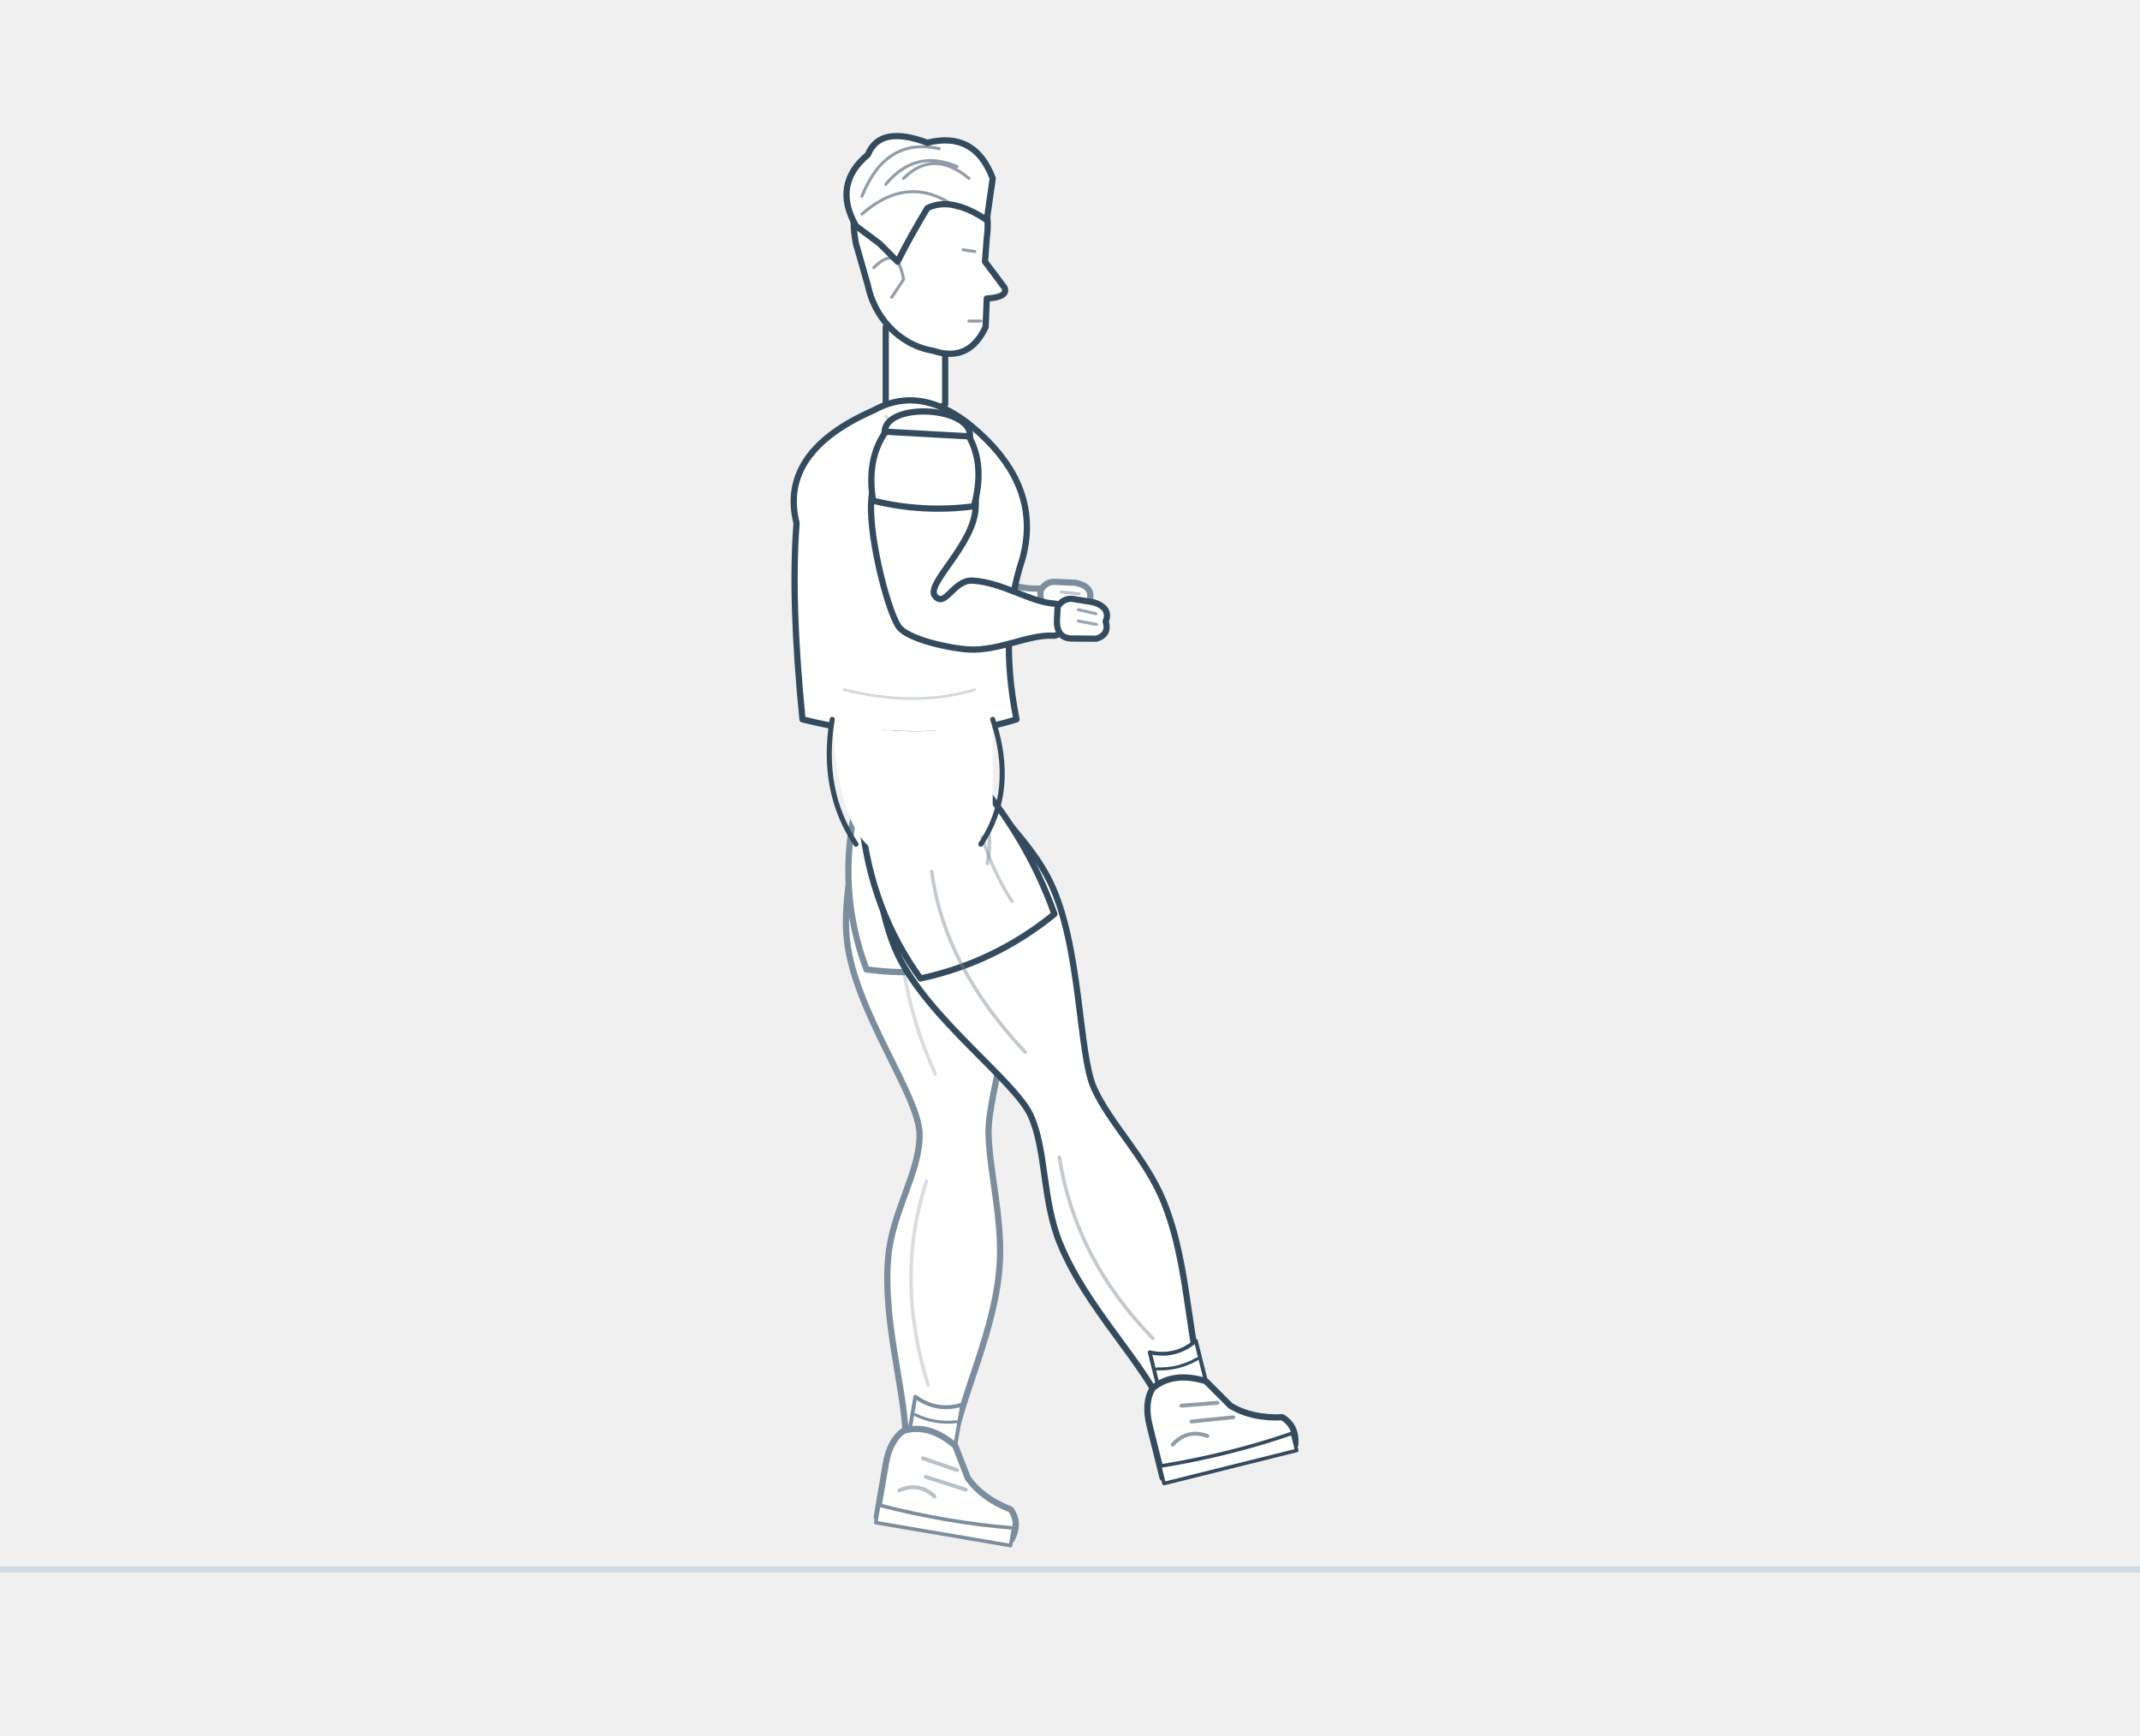
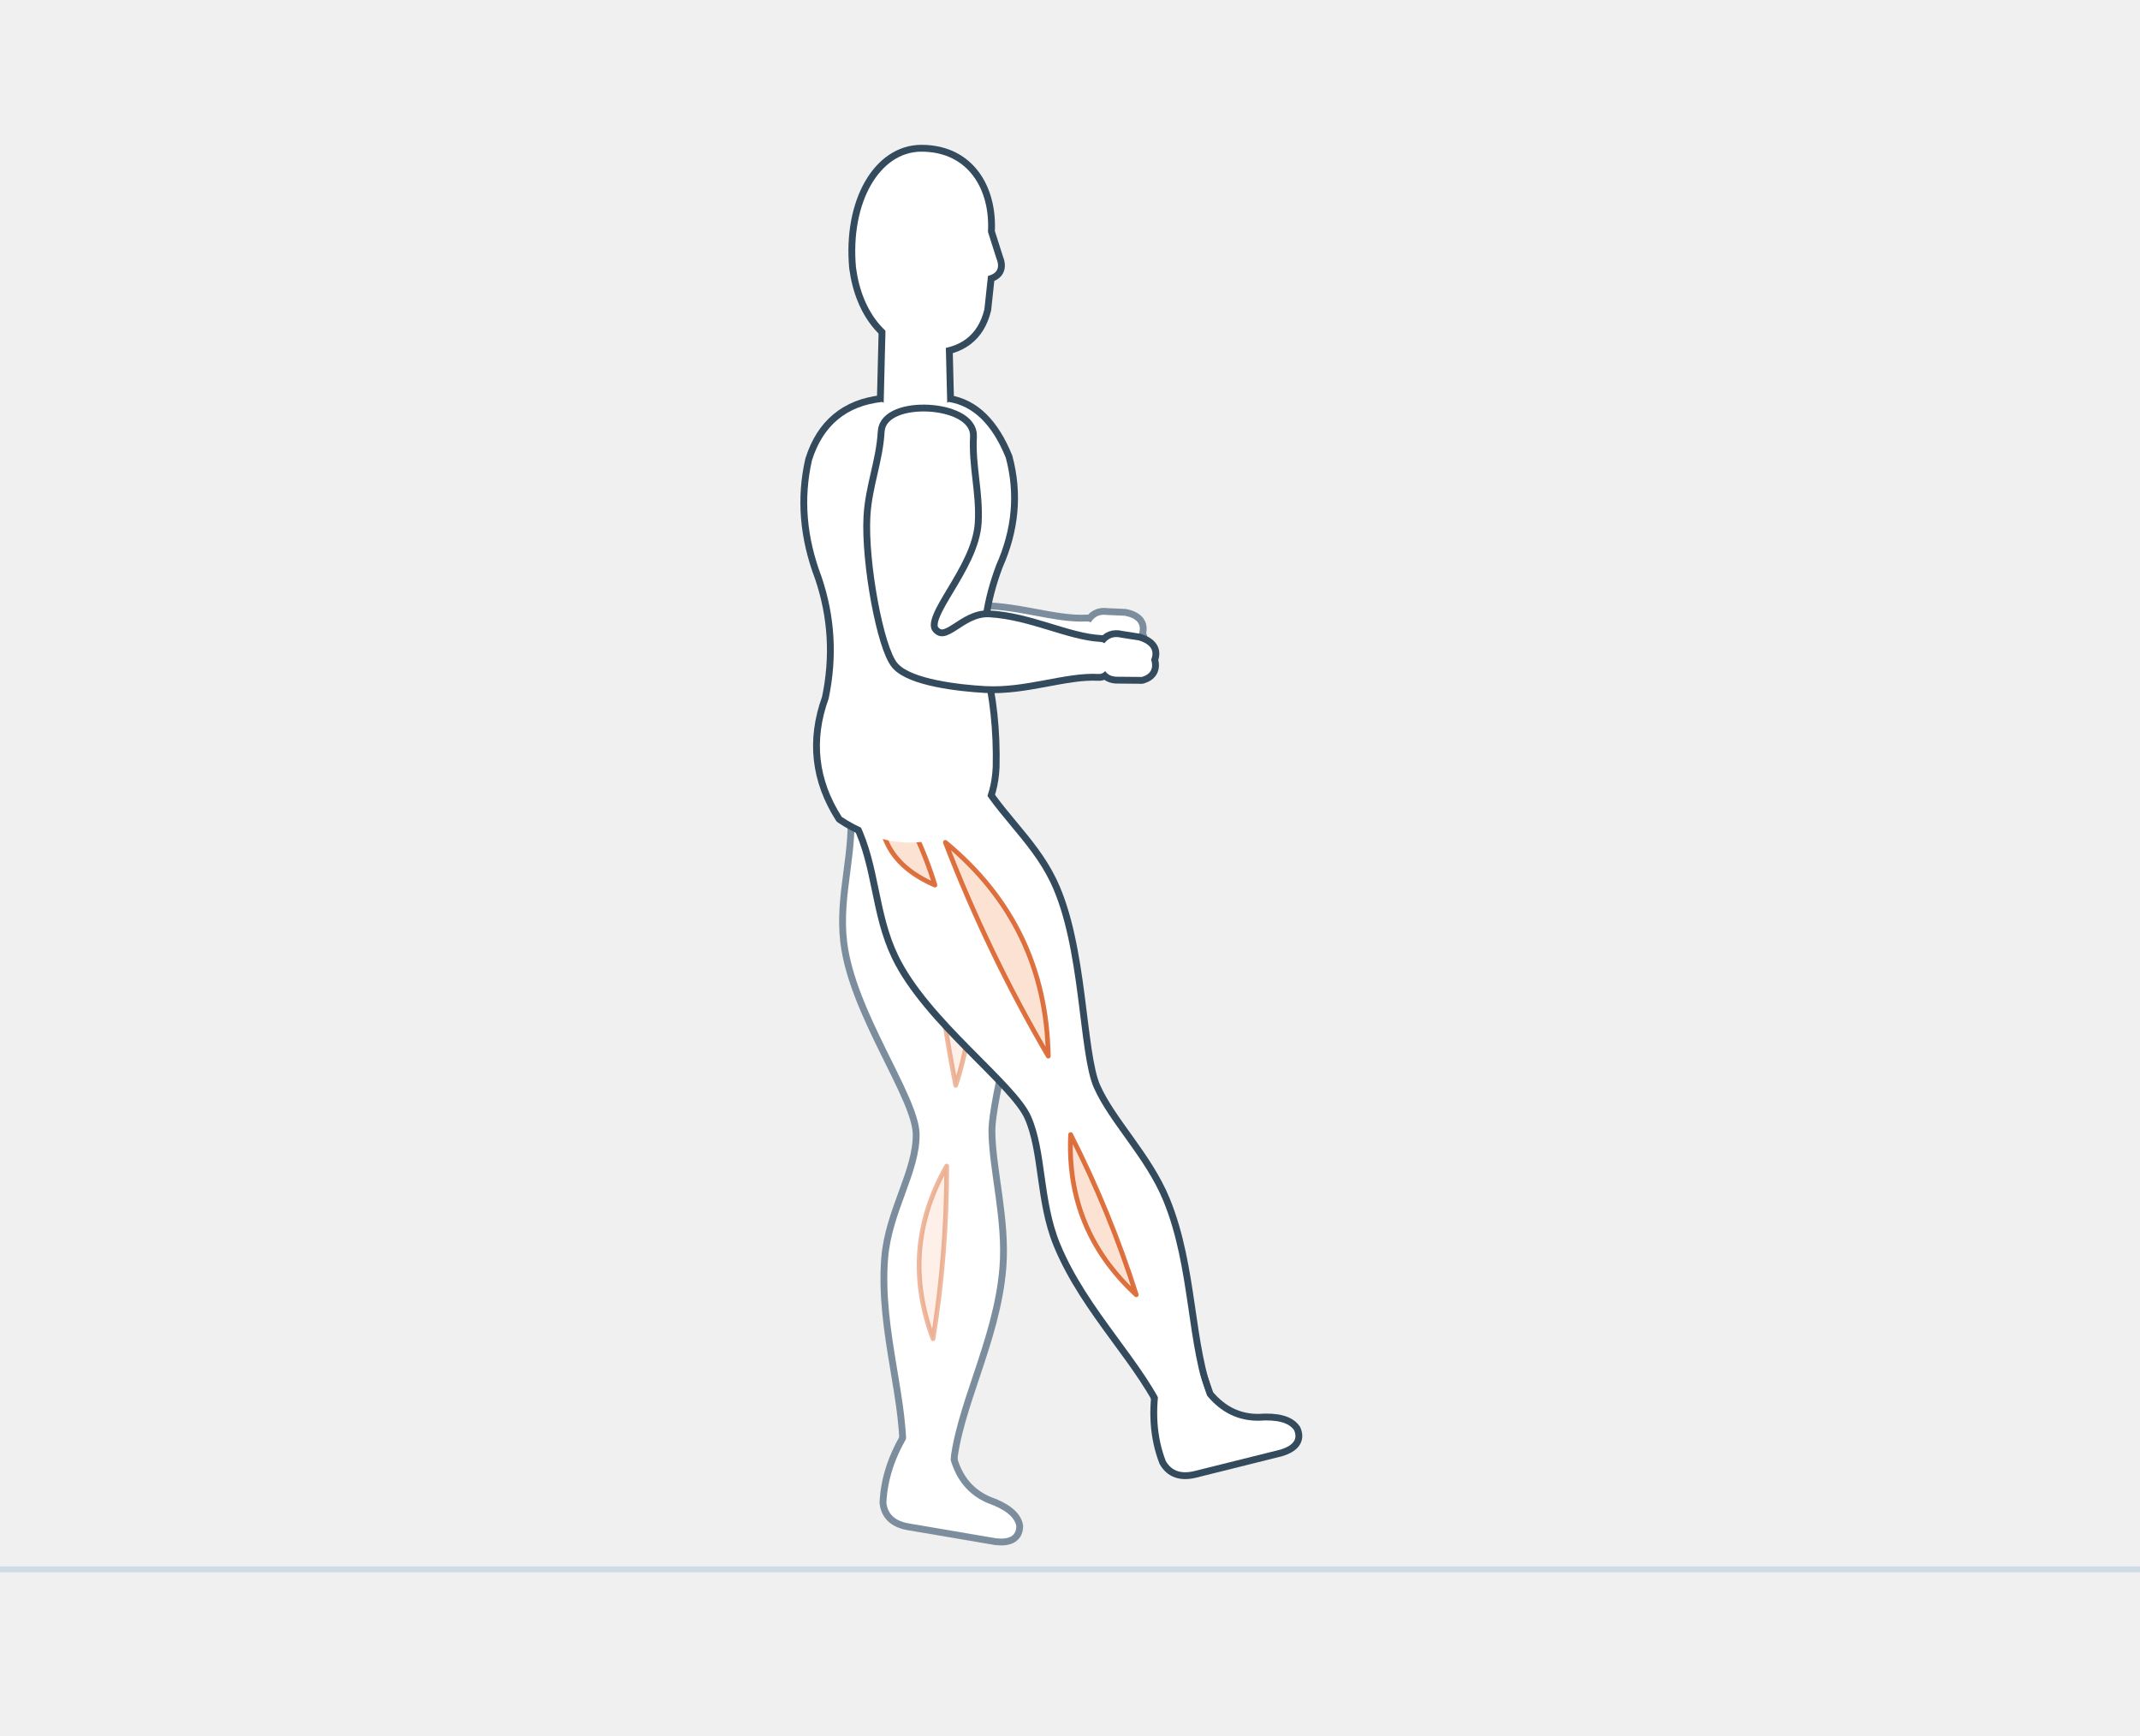
<svg xmlns="http://www.w3.org/2000/svg" viewBox="0 0 360 292">
  <path d="M0 264H360" stroke="#cedbe5" fill="none" />
  <g class="bw-human-athlete bw-human-outline bw-human-natural bw-human-sketch bw-human-side" stroke="#344b5e" stroke-width="1.05" stroke-linecap="round" stroke-linejoin="round">
-     <g class="bw-human-arm bw-human-arm-left" fill="#fff" stroke="#7c8e9d">
-       <path d="M142.811,73.413C143.044,77.606 141.646,81.289 141.879,85.483C142.228,91.773 147.025,104.184 148.996,105.948C150.967,107.712 157.726,108.439 160.941,108.261C165.993,107.980 170.644,104.617 174.778,104.388C177.069,104.260 176.770,98.869 174.478,98.996C170.345,99.226 165.350,96.398 160.298,96.679C157.083,96.857 156.302,101.750 154.331,99.986C152.360,98.223 159.801,90.797 159.452,84.507C159.219,80.313 157.422,76.808 157.189,72.614C156.909,67.582 142.532,68.380 142.811,73.413Z" />
-       <g class="bw-human-sleeve" fill="#fff">
-         <path d="M143.011,73.401Q140.275,78.241 142.162,85.167Q150.737,86.293 159.136,84.224Q160.244,77.132 156.989,72.625Z" />
-       </g>
-       <g class="bw-muscle-traces" data-side="left" />
-       <g class="bw-human-hand" transform="translate(178.123,101.498) rotate(-3.178)">
-         <path d="M-3,-2.2 Q-2,-4 0,-3.6 L3,-3.3 Q6,-2.5 5.2,-.2 Q6,2 3.8,2.8 L-.5,3 Q-3,3 -3,-.2Z" />
-         <path d="M.5,-1.9L3.5,-1.4 M.6,0L3.7,.4" fill="none" stroke-width=".5" opacity=".5" />
+     <g class="bw-silhouette-ink" stroke-width="2.3">
+       <g class="bw-human-arm bw-human-arm-left" fill="#fff" stroke="#7c8e9d">
+         <path d="M142.811,73.413C143.091,78.445 141.733,82.847 142.012,87.879C142.431,95.427 146.672,109.562 149.329,111.939C151.986,114.316 160.056,114.319 164.389,114.079C171.199,113.701 177.527,110.244 183.098,109.935C185.390,109.808 185.090,104.416 182.799,104.543C177.227,104.853 170.555,102.118 163.746,102.497C159.413,102.737 157.320,108.354 154.663,105.977C152.007,103.600 160.004,94.452 159.585,86.903C159.305,81.871 157.468,77.646 157.189,72.614C156.909,67.582 142.532,68.380 142.811,73.413Z" />
+         <g display="none" class="bw-muscle-traces" data-side="left" />
+         <g class="bw-human-hand" transform="translate(186.443,107.045) rotate(-3.178)">
+           <path d="M-3,-2.2 Q-2,-4 0,-3.6 L3,-3.3 Q6,-2.5 5.2,-.2 Q6,2 3.8,2.8 L-.5,3 Q-3,3 -3,-.2Z" />
+         </g>
      </g>
    </g>
-     <g class="bw-human-leg bw-human-leg-left" fill="#fff" stroke="#7c8e9d">
-       <path d="M143.568,135.209C144.477,143.137 141.581,150.354 142.490,158.282C143.853,170.175 154.581,184.305 154.694,190.744C154.807,197.183 150.018,203.857 149.399,211.673C148.427,223.954 153.182,236.127 152.387,246.176C152.139,249.311 159.515,249.895 159.764,246.760C160.559,236.711 167.169,225.437 168.141,213.156C168.759,205.340 166.405,196.979 166.292,190.540C166.179,184.101 172.068,166.939 170.705,155.047C169.796,147.119 165.341,140.745 164.432,132.817C163.594,125.515 142.731,127.907 143.568,135.209Z" />
-       <g class="bw-human-shorts" fill="#fff">
-         <path d="M144.065,135.152Q140.688,149.596 145.756,163.071Q157.523,164.742 168.607,160.452Q169.500,146.293 163.935,132.874Z" />
-         <path d="M162.648,139.207Q161.711,148.591 163.563,155.969" fill="none" opacity=".28" stroke-width=".55" />
-       </g>
-       <g class="bw-muscle-traces" data-side="left">
-         <g data-muscle="quadriceps">
-           <path d="M152.448,146.813Q149.234,162.673 157.337,180.677" fill="none" stroke="#718392" stroke-width=".6" opacity="0.27" />
-         </g>
-         <g data-muscle="glutes">
-           <path d="M160.091,134.462Q166.766,140.008 161.714,148.620" fill="none" stroke="#718392" stroke-width=".6" opacity="0.27" />
-         </g>
-         <g data-muscle="calves">
-           <path d="M155.843,198.701Q150.530,215.133 156.138,232.991" fill="none" stroke="#718392" stroke-width=".6" opacity="0.27" />
+     <g class="bw-silhouette-fill" stroke="none">
+       <g class="bw-human-arm bw-human-arm-left" fill="#fff" stroke="none">
+         <path d="M142.811,73.413C143.091,78.445 141.733,82.847 142.012,87.879C142.431,95.427 146.672,109.562 149.329,111.939C151.986,114.316 160.056,114.319 164.389,114.079C171.199,113.701 177.527,110.244 183.098,109.935C185.390,109.808 185.090,104.416 182.799,104.543C177.227,104.853 170.555,102.118 163.746,102.497C159.413,102.737 157.320,108.354 154.663,105.977C152.007,103.600 160.004,94.452 159.585,86.903C159.305,81.871 157.468,77.646 157.189,72.614C156.909,67.582 142.532,68.380 142.811,73.413Z" />
+         <g class="bw-muscle-traces" data-side="left" />
+         <g class="bw-human-hand" transform="translate(186.443,107.045) rotate(-3.178)">
+           <path d="M-3,-2.2 Q-2,-4 0,-3.6 L3,-3.3 Q6,-2.5 5.2,-.2 Q6,2 3.8,2.8 L-.5,3 Q-3,3 -3,-.2Z" />
        </g>
      </g>
-       <g class="bw-human-shoe" transform="translate(156.075,246.468) rotate(9.670)" fill="#fff">
-         <path d="M-4,-11Q0,-9 4,-11L4,-3Q0,-1 -4,-3Z" fill="#fff" stroke-width=".65" />
-         <path d="M-3.5,-8Q0,-7 3.5,-8" fill="none" stroke-width=".5" />
-         <path d="M-5,-5 Q-1,-7 4,-4 L7,1 Q10,4 15,5 Q17,7 16,10 L-7,10 L-7,1 Q-7,-3 -5,-5Z" />
-         <path d="M-7,8 Q5,9 16,8 L16,11 L-7,11Z" fill="#fff" stroke-width=".6" />
-         <path d="M-1,-1L5,0 M0,2L7,3 M-4,5Q-1,3 2,5" fill="none" stroke-width=".65" opacity=".55" />
+     </g>
+     <g class="bw-silhouette-ink" stroke-width="2.3">
+       <g class="bw-human-leg bw-human-leg-left" fill="#fff" stroke="#7c8e9d">
+         <path d="M143.568,135.209C144.477,143.137 141.581,150.354 142.490,158.282C143.853,170.175 154.581,184.305 154.694,190.744C154.807,197.183 150.018,203.857 149.399,211.673C148.427,223.954 153.182,236.127 152.387,246.176C152.139,249.311 159.515,249.895 159.764,246.760C160.559,236.711 167.169,225.437 168.141,213.156C168.759,205.340 166.405,196.979 166.292,190.540C166.179,184.101 172.068,166.939 170.705,155.047C169.796,147.119 165.341,140.745 164.432,132.817C163.594,125.515 142.731,127.907 143.568,135.209Z" />
+         <g display="none" class="bw-muscle-traces" data-side="left">
+           <g data-muscle="quadriceps">
+             <path d="M156.231,142.937Q167.644,161.709 160.776,182.578Q156.904,162.941 156.231,142.937Z" fill="#f59e6b" fill-opacity="0.16" stroke="#d9622b" stroke-width=".8" stroke-opacity="0.45" />
+           </g>
+           <g data-muscle="glutes">
+             <path d="M150.003,129.882Q142.762,140.465 152.211,149.136Q152.568,139.341 150.003,129.882Z" fill="#f59e6b" fill-opacity="0.16" stroke="#d9622b" stroke-width=".8" stroke-opacity="0.45" />
+           </g>
+           <g data-muscle="calves">
+             <path d="M159.254,196.162Q151.326,210.140 156.956,225.191Q159.291,210.770 159.254,196.162Z" fill="#f59e6b" fill-opacity="0.16" stroke="#d9622b" stroke-width=".8" stroke-opacity="0.45" />
+           </g>
+         </g>
+         <g class="bw-human-shoe bw-human-foot" transform="translate(156.075,246.468) rotate(9.670)" fill="#fff">
+           <path d="M-3.4,-6 Q-6.6,1 -5.8,7.4 Q-5,10.2 -1.5,10.2 L13.4,10.2 Q16.8,10 16.4,7.6 Q15.6,5.4 11,4.6 Q6,3.4 3.6,-1.6 L3.2,-6 Z" />
+         </g>
      </g>
    </g>
-     <g class="bw-human-torso" transform="translate(154.000,134.013) rotate(0.000)">
-       <g transform="translate(0 -67) rotate(0.000) scale(1) translate(0 67)">
-         <path d="M-5,-79L-5,-65Q0,-62 5,-66L5,-80Z" fill="#fff" />
-         <path d="M-10,-93C-12,-103 -6,-109 1,-108C9,-108 13,-101 12,-94L11.7,-90L15,-85.6Q15.6,-84 12,-83.8L11.8,-79Q9,-73 3,-75C-3,-76 -7,-81 -8,-86Z" fill="#fff" />
-         <path d="M-10,-96Q-14,-103 -8,-108Q-6,-113 2,-110Q10,-112 13,-104L12,-97Q6,-101 2,-99Q-1,-94 -3,-90L-6,-93Z" fill="#fff" />
-         <path d="M-7,-89q4,-4 5,2l-2,3M8,-92l2,.3M9,-80h2M-9,-98q8,-7 16,-1 M-9,-101q4,-10 13,-8 M-5,-103q5,-6 12,-3 M-2,-104q5,-5 11,0" fill="none" stroke-width=".5" opacity=".55" />
-       </g>
-       <g transform="scale(1.000 1)">
-         <path d="M-7,-65 Q2,-70 12,-60 Q21,-51 18,-40 Q14,-28 17,-13 Q1,-8 -19,-13 Q-21,-33 -20,-46 Q-23,-58 -7,-65Z" fill="#fff" />
-         <path d="M-5,-64Q1,-58 6,-63 M-12,-18Q0,-15 10,-18" fill="none" stroke="#71899b" opacity=".32" stroke-width=".45" />
-         <g class="bw-muscle-traces bw-torso-muscles" />
+     <g class="bw-silhouette-fill" stroke="none">
+       <g class="bw-human-leg bw-human-leg-left" fill="#fff" stroke="none">
+         <path d="M143.568,135.209C144.477,143.137 141.581,150.354 142.490,158.282C143.853,170.175 154.581,184.305 154.694,190.744C154.807,197.183 150.018,203.857 149.399,211.673C148.427,223.954 153.182,236.127 152.387,246.176C152.139,249.311 159.515,249.895 159.764,246.760C160.559,236.711 167.169,225.437 168.141,213.156C168.759,205.340 166.405,196.979 166.292,190.540C166.179,184.101 172.068,166.939 170.705,155.047C169.796,147.119 165.341,140.745 164.432,132.817C163.594,125.515 142.731,127.907 143.568,135.209Z" />
+         <g class="bw-muscle-traces" data-side="left">
+           <g data-muscle="quadriceps">
+             <path d="M156.231,142.937Q167.644,161.709 160.776,182.578Q156.904,162.941 156.231,142.937Z" fill="#f59e6b" fill-opacity="0.16" stroke="#d9622b" stroke-width=".8" stroke-opacity="0.45" />
+           </g>
+           <g data-muscle="glutes">
+             <path d="M150.003,129.882Q142.762,140.465 152.211,149.136Q152.568,139.341 150.003,129.882Z" fill="#f59e6b" fill-opacity="0.16" stroke="#d9622b" stroke-width=".8" stroke-opacity="0.45" />
+           </g>
+           <g data-muscle="calves">
+             <path d="M159.254,196.162Q151.326,210.140 156.956,225.191Q159.291,210.770 159.254,196.162Z" fill="#f59e6b" fill-opacity="0.16" stroke="#d9622b" stroke-width=".8" stroke-opacity="0.45" />
+           </g>
+         </g>
+         <g class="bw-human-shoe bw-human-foot" transform="translate(156.075,246.468) rotate(9.670)" fill="#fff">
+           <path d="M-3.4,-6 Q-6.6,1 -5.8,7.4 Q-5,10.2 -1.5,10.2 L13.4,10.2 Q16.8,10 16.4,7.6 Q15.6,5.4 11,4.6 Q6,3.4 3.6,-1.6 L3.2,-6 Z" />
+         </g>
      </g>
    </g>
-     <g class="bw-human-leg bw-human-leg-right" fill="#fff" stroke="#344b5e">
-       <path d="M144.539,138.568C148.001,145.758 147.634,153.526 151.095,160.716C156.287,171.501 170.807,181.847 173.425,187.730C176.043,193.614 175.332,201.890 178.304,209.145C182.974,220.546 192.706,229.268 196.527,238.596C197.719,241.506 204.567,238.701 203.374,235.791C199.554,226.463 200.371,213.420 195.701,202.019C192.729,194.764 186.641,188.898 184.023,183.014C181.404,177.130 181.876,159.183 176.684,148.398C173.223,141.207 166.922,136.649 163.461,129.459C160.273,122.836 141.351,131.945 144.539,138.568Z" />
-       <g class="bw-human-shorts" fill="#fff">
-         <path d="M144.990,138.351Q146.542,153.103 154.852,164.601Q167.416,161.882 177.378,153.757Q172.672,140.524 163.010,129.676Z" />
-         <path d="M163.873,136.080Q166.069,145.252 170.241,151.613" fill="none" opacity=".28" stroke-width=".55" />
-       </g>
-       <g class="bw-muscle-traces" data-side="right">
-         <g data-muscle="quadriceps">
-           <path d="M156.736,146.614Q158.906,162.649 172.472,176.995" fill="none" stroke="#718392" stroke-width=".6" opacity="0.43" />
+     <g class="bw-silhouette-ink" stroke-width="2.3">
+       <g class="bw-human-torso" transform="translate(154.000,134.013) rotate(0.000)">
+         <g transform="translate(0 -67) rotate(0.000) scale(1) translate(0 67)">
+           <path d="M-5,-80L-5.4,-64Q0,-61.5 5.4,-64L5,-80Z" fill="#fff" />
+           <path d="M1,-108.5C9,-108.5 12.6,-102 12.2,-95L13.6,-90.6Q14.6,-88.2 12.2,-87.6L11.6,-82Q10,-75.4 2.6,-75.2C-4.6,-75.6 -9,-81.4 -10,-89C-11,-100 -6,-108.5 1,-108.5Z" fill="#fff" />
        </g>
-         <g data-muscle="glutes">
-           <path d="M159.901,132.438Q168.026,135.485 166.082,145.278" fill="none" stroke="#718392" stroke-width=".6" opacity="0.43" />
-         </g>
-         <g data-muscle="calves">
-           <path d="M178.206,194.662Q180.873,211.724 193.931,225.135" fill="none" stroke="#718392" stroke-width=".6" opacity="0.43" />
+         <g transform="scale(1.000 1)">
+           <path d="M-5.6,-66.4Q-14.6,-65.4 -17.4,-56.6Q-19.6,-47 -15.800,-37Q-12.400,-27 -14.6,-16.5Q-18.4,-6 -12.4,3.4Q-4,9 6,6Q12.6,3.6 13,-5Q13.2,-14 11.2,-22Q10.2,-30 13.6,-39Q17.6,-48 15.2,-57Q11.8,-65.4 5.6,-66.4Q0,-63.2 -5.6,-66.4Z" fill="#fff" />
+           <g display="none" class="bw-muscle-traces bw-torso-muscles" />
        </g>
      </g>
-       <g class="bw-human-shoe" transform="translate(199.951,237.193) rotate(-14.000)" fill="#fff">
-         <path d="M-4,-11Q0,-9 4,-11L4,-3Q0,-1 -4,-3Z" fill="#fff" stroke-width=".65" />
-         <path d="M-3.5,-8Q0,-7 3.5,-8" fill="none" stroke-width=".5" />
-         <path d="M-5,-5 Q-1,-7 4,-4 L7,1 Q10,4 15,5 Q17,7 16,10 L-7,10 L-7,1 Q-7,-3 -5,-5Z" />
-         <path d="M-7,8 Q5,9 16,8 L16,11 L-7,11Z" fill="#fff" stroke-width=".6" />
-         <path d="M-1,-1L5,0 M0,2L7,3 M-4,5Q-1,3 2,5" fill="none" stroke-width=".65" opacity=".55" />
+       <g class="bw-human-leg bw-human-leg-right" fill="#fff" stroke="#344b5e">
+         <path d="M144.539,138.568C148.001,145.758 147.634,153.526 151.095,160.716C156.287,171.501 170.807,181.847 173.425,187.730C176.043,193.614 175.332,201.890 178.304,209.145C182.974,220.546 192.706,229.268 196.527,238.596C197.719,241.506 204.567,238.701 203.374,235.791C199.554,226.463 200.371,213.420 195.701,202.019C192.729,194.764 186.641,188.898 184.023,183.014C181.404,177.130 181.876,159.183 176.684,148.398C173.223,141.207 166.922,136.649 163.461,129.459C160.273,122.836 141.351,131.945 144.539,138.568Z" />
+         <g display="none" class="bw-muscle-traces" data-side="right">
+           <g data-muscle="quadriceps">
+             <path d="M159.037,141.710Q175.980,155.695 176.344,177.661Q166.240,160.384 159.037,141.710Z" fill="#f59e6b" fill-opacity="0.3" stroke="#d9622b" stroke-width=".8" stroke-opacity="0.9" />
+           </g>
+           <g data-muscle="glutes">
+             <path d="M148.868,131.423Q145.503,143.797 157.275,148.885Q154.396,139.516 148.868,131.423Z" fill="#f59e6b" fill-opacity="0.3" stroke="#d9622b" stroke-width=".8" stroke-opacity="0.9" />
+           </g>
+           <g data-muscle="calves">
+             <path d="M180.106,190.858Q179.333,206.909 191.144,217.804Q186.726,203.880 180.106,190.858Z" fill="#f59e6b" fill-opacity="0.3" stroke="#d9622b" stroke-width=".8" stroke-opacity="0.9" />
+           </g>
+         </g>
+         <g class="bw-human-shoe bw-human-foot" transform="translate(199.951,237.193) rotate(-14.000)" fill="#fff">
+           <path d="M-3.4,-6 Q-6.6,1 -5.8,7.4 Q-5,10.2 -1.5,10.2 L13.4,10.2 Q16.8,10 16.4,7.6 Q15.6,5.4 11,4.6 Q6,3.4 3.6,-1.6 L3.2,-6 Z" />
+         </g>
+       </g>
+       <g transform="translate(154.000,134.013) rotate(0.000)" fill="#fff" stroke="none">
+         <path d="M-12,-12Q0,-9 11.6,-12L11.4,3Q3,9.6 -6,7Q-11.4,4 -12,-12Z" />
      </g>
    </g>
-     <g transform="translate(154.000,134.013) rotate(0.000)" fill="#fff" stroke="none">
-       <path d="M-14,-13Q0,-9 13,-13L13,5Q3,14 -7,9Q-13,5 -14,-13Z" />
-       <path d="M-14,-13Q-16,-1 -10,8M13,-13Q17,-1 11,8" fill="none" stroke="#344b5e" stroke-width=".85" />
+     <g class="bw-silhouette-fill" stroke="none">
+       <g class="bw-human-torso" transform="translate(154.000,134.013) rotate(0.000)">
+         <g transform="translate(0 -67) rotate(0.000) scale(1) translate(0 67)">
+           <path d="M-5,-80L-5.4,-64Q0,-61.5 5.4,-64L5,-80Z" fill="#fff" />
+           <path d="M1,-108.5C9,-108.5 12.6,-102 12.2,-95L13.6,-90.6Q14.6,-88.2 12.2,-87.6L11.6,-82Q10,-75.4 2.6,-75.2C-4.6,-75.6 -9,-81.4 -10,-89C-11,-100 -6,-108.5 1,-108.5Z" fill="#fff" />
+         </g>
+         <g transform="scale(1.000 1)">
+           <path d="M-5.6,-66.4Q-14.6,-65.4 -17.4,-56.6Q-19.6,-47 -15.800,-37Q-12.400,-27 -14.6,-16.5Q-18.4,-6 -12.4,3.4Q-4,9 6,6Q12.6,3.6 13,-5Q13.2,-14 11.2,-22Q10.2,-30 13.6,-39Q17.6,-48 15.2,-57Q11.8,-65.4 5.6,-66.4Q0,-63.2 -5.6,-66.4Z" fill="#fff" />
+           <g class="bw-muscle-traces bw-torso-muscles" />
+         </g>
+       </g>
+       <g class="bw-human-leg bw-human-leg-right" fill="#fff" stroke="none">
+         <path d="M144.539,138.568C148.001,145.758 147.634,153.526 151.095,160.716C156.287,171.501 170.807,181.847 173.425,187.730C176.043,193.614 175.332,201.890 178.304,209.145C182.974,220.546 192.706,229.268 196.527,238.596C197.719,241.506 204.567,238.701 203.374,235.791C199.554,226.463 200.371,213.420 195.701,202.019C192.729,194.764 186.641,188.898 184.023,183.014C181.404,177.130 181.876,159.183 176.684,148.398C173.223,141.207 166.922,136.649 163.461,129.459C160.273,122.836 141.351,131.945 144.539,138.568Z" />
+         <g class="bw-muscle-traces" data-side="right">
+           <g data-muscle="quadriceps">
+             <path d="M159.037,141.710Q175.980,155.695 176.344,177.661Q166.240,160.384 159.037,141.710Z" fill="#f59e6b" fill-opacity="0.3" stroke="#d9622b" stroke-width=".8" stroke-opacity="0.9" />
+           </g>
+           <g data-muscle="glutes">
+             <path d="M148.868,131.423Q145.503,143.797 157.275,148.885Q154.396,139.516 148.868,131.423Z" fill="#f59e6b" fill-opacity="0.3" stroke="#d9622b" stroke-width=".8" stroke-opacity="0.9" />
+           </g>
+           <g data-muscle="calves">
+             <path d="M180.106,190.858Q179.333,206.909 191.144,217.804Q186.726,203.880 180.106,190.858Z" fill="#f59e6b" fill-opacity="0.3" stroke="#d9622b" stroke-width=".8" stroke-opacity="0.9" />
+           </g>
+         </g>
+         <g class="bw-human-shoe bw-human-foot" transform="translate(199.951,237.193) rotate(-14.000)" fill="#fff">
+           <path d="M-3.4,-6 Q-6.6,1 -5.8,7.4 Q-5,10.2 -1.5,10.2 L13.4,10.2 Q16.8,10 16.4,7.6 Q15.6,5.4 11,4.6 Q6,3.4 3.6,-1.6 L3.2,-6 Z" />
+         </g>
+       </g>
+       <g transform="translate(154.000,134.013) rotate(0.000)" fill="#fff" stroke="none">
+         <path d="M-12,-12Q0,-9 11.6,-12L11.4,3Q3,9.6 -6,7Q-11.4,4 -12,-12Z" />
+       </g>
    </g>
-     <g class="bw-human-arm bw-human-arm-right" fill="#fff" stroke="#344b5e">
-       <path d="M148.811,72.614C148.578,76.808 146.781,80.313 146.548,84.507C146.199,90.797 149.592,103.663 151.356,105.634C153.119,107.606 159.756,109.077 162.971,109.256C168.023,109.536 173.018,106.709 177.152,106.938C179.443,107.066 179.742,101.674 177.451,101.547C173.317,101.317 168.667,97.954 163.614,97.673C160.399,97.495 159.081,102.271 157.317,100.300C155.554,98.329 163.772,91.773 164.121,85.483C164.354,81.289 162.956,77.606 163.189,73.413C163.468,68.380 149.091,67.582 148.811,72.614Z" />
-       <g class="bw-human-sleeve" fill="#fff">
-         <path d="M149.011,72.625Q145.756,77.132 146.864,84.224Q155.263,86.293 163.838,85.167Q165.725,78.241 162.989,73.401Z" />
+     <g class="bw-silhouette-ink" stroke-width="2.3">
+       <g class="bw-human-arm bw-human-arm-right" fill="#fff" stroke="#344b5e">
+         <path d="M148.811,72.614C148.532,77.646 146.695,81.871 146.415,86.903C145.996,94.452 148.646,108.968 151.023,111.625C153.400,114.282 161.420,115.179 165.754,115.419C172.563,115.798 179.235,113.063 184.807,113.373C187.098,113.500 187.397,108.108 185.106,107.981C179.535,107.672 173.206,104.215 166.397,103.837C162.064,103.597 159.362,108.947 156.985,106.291C154.608,103.634 163.569,95.427 163.988,87.879C164.267,82.847 162.909,78.445 163.189,73.413C163.468,68.380 149.091,67.582 148.811,72.614Z" />
+         <g display="none" class="bw-muscle-traces" data-side="right" />
+         <g class="bw-human-hand" transform="translate(188.451,110.871) rotate(3.178)">
+           <path d="M-3,-2.2 Q-2,-4 0,-3.6 L3,-3.3 Q6,-2.5 5.2,-.2 Q6,2 3.8,2.8 L-.5,3 Q-3,3 -3,-.2Z" />
+         </g>
      </g>
-       <g class="bw-muscle-traces" data-side="right" />
-       <g class="bw-human-hand" transform="translate(180.796,104.437) rotate(3.178)">
-         <path d="M-3,-2.2 Q-2,-4 0,-3.6 L3,-3.3 Q6,-2.5 5.2,-.2 Q6,2 3.8,2.8 L-.5,3 Q-3,3 -3,-.2Z" />
-         <path d="M.5,-1.9L3.5,-1.4 M.6,0L3.7,.4" fill="none" stroke-width=".5" opacity=".5" />
+     </g>
+     <g class="bw-silhouette-fill" stroke="none">
+       <g class="bw-human-arm bw-human-arm-right" fill="#fff" stroke="none">
+         <path d="M148.811,72.614C148.532,77.646 146.695,81.871 146.415,86.903C145.996,94.452 148.646,108.968 151.023,111.625C153.400,114.282 161.420,115.179 165.754,115.419C172.563,115.798 179.235,113.063 184.807,113.373C187.098,113.500 187.397,108.108 185.106,107.981C179.535,107.672 173.206,104.215 166.397,103.837C162.064,103.597 159.362,108.947 156.985,106.291C154.608,103.634 163.569,95.427 163.988,87.879C164.267,82.847 162.909,78.445 163.189,73.413C163.468,68.380 149.091,67.582 148.811,72.614Z" />
+         <g class="bw-muscle-traces" data-side="right" />
+         <g class="bw-human-hand" transform="translate(188.451,110.871) rotate(3.178)">
+           <path d="M-3,-2.2 Q-2,-4 0,-3.6 L3,-3.3 Q6,-2.5 5.2,-.2 Q6,2 3.8,2.8 L-.5,3 Q-3,3 -3,-.2Z" />
+         </g>
      </g>
    </g>
  </g>
</svg>
